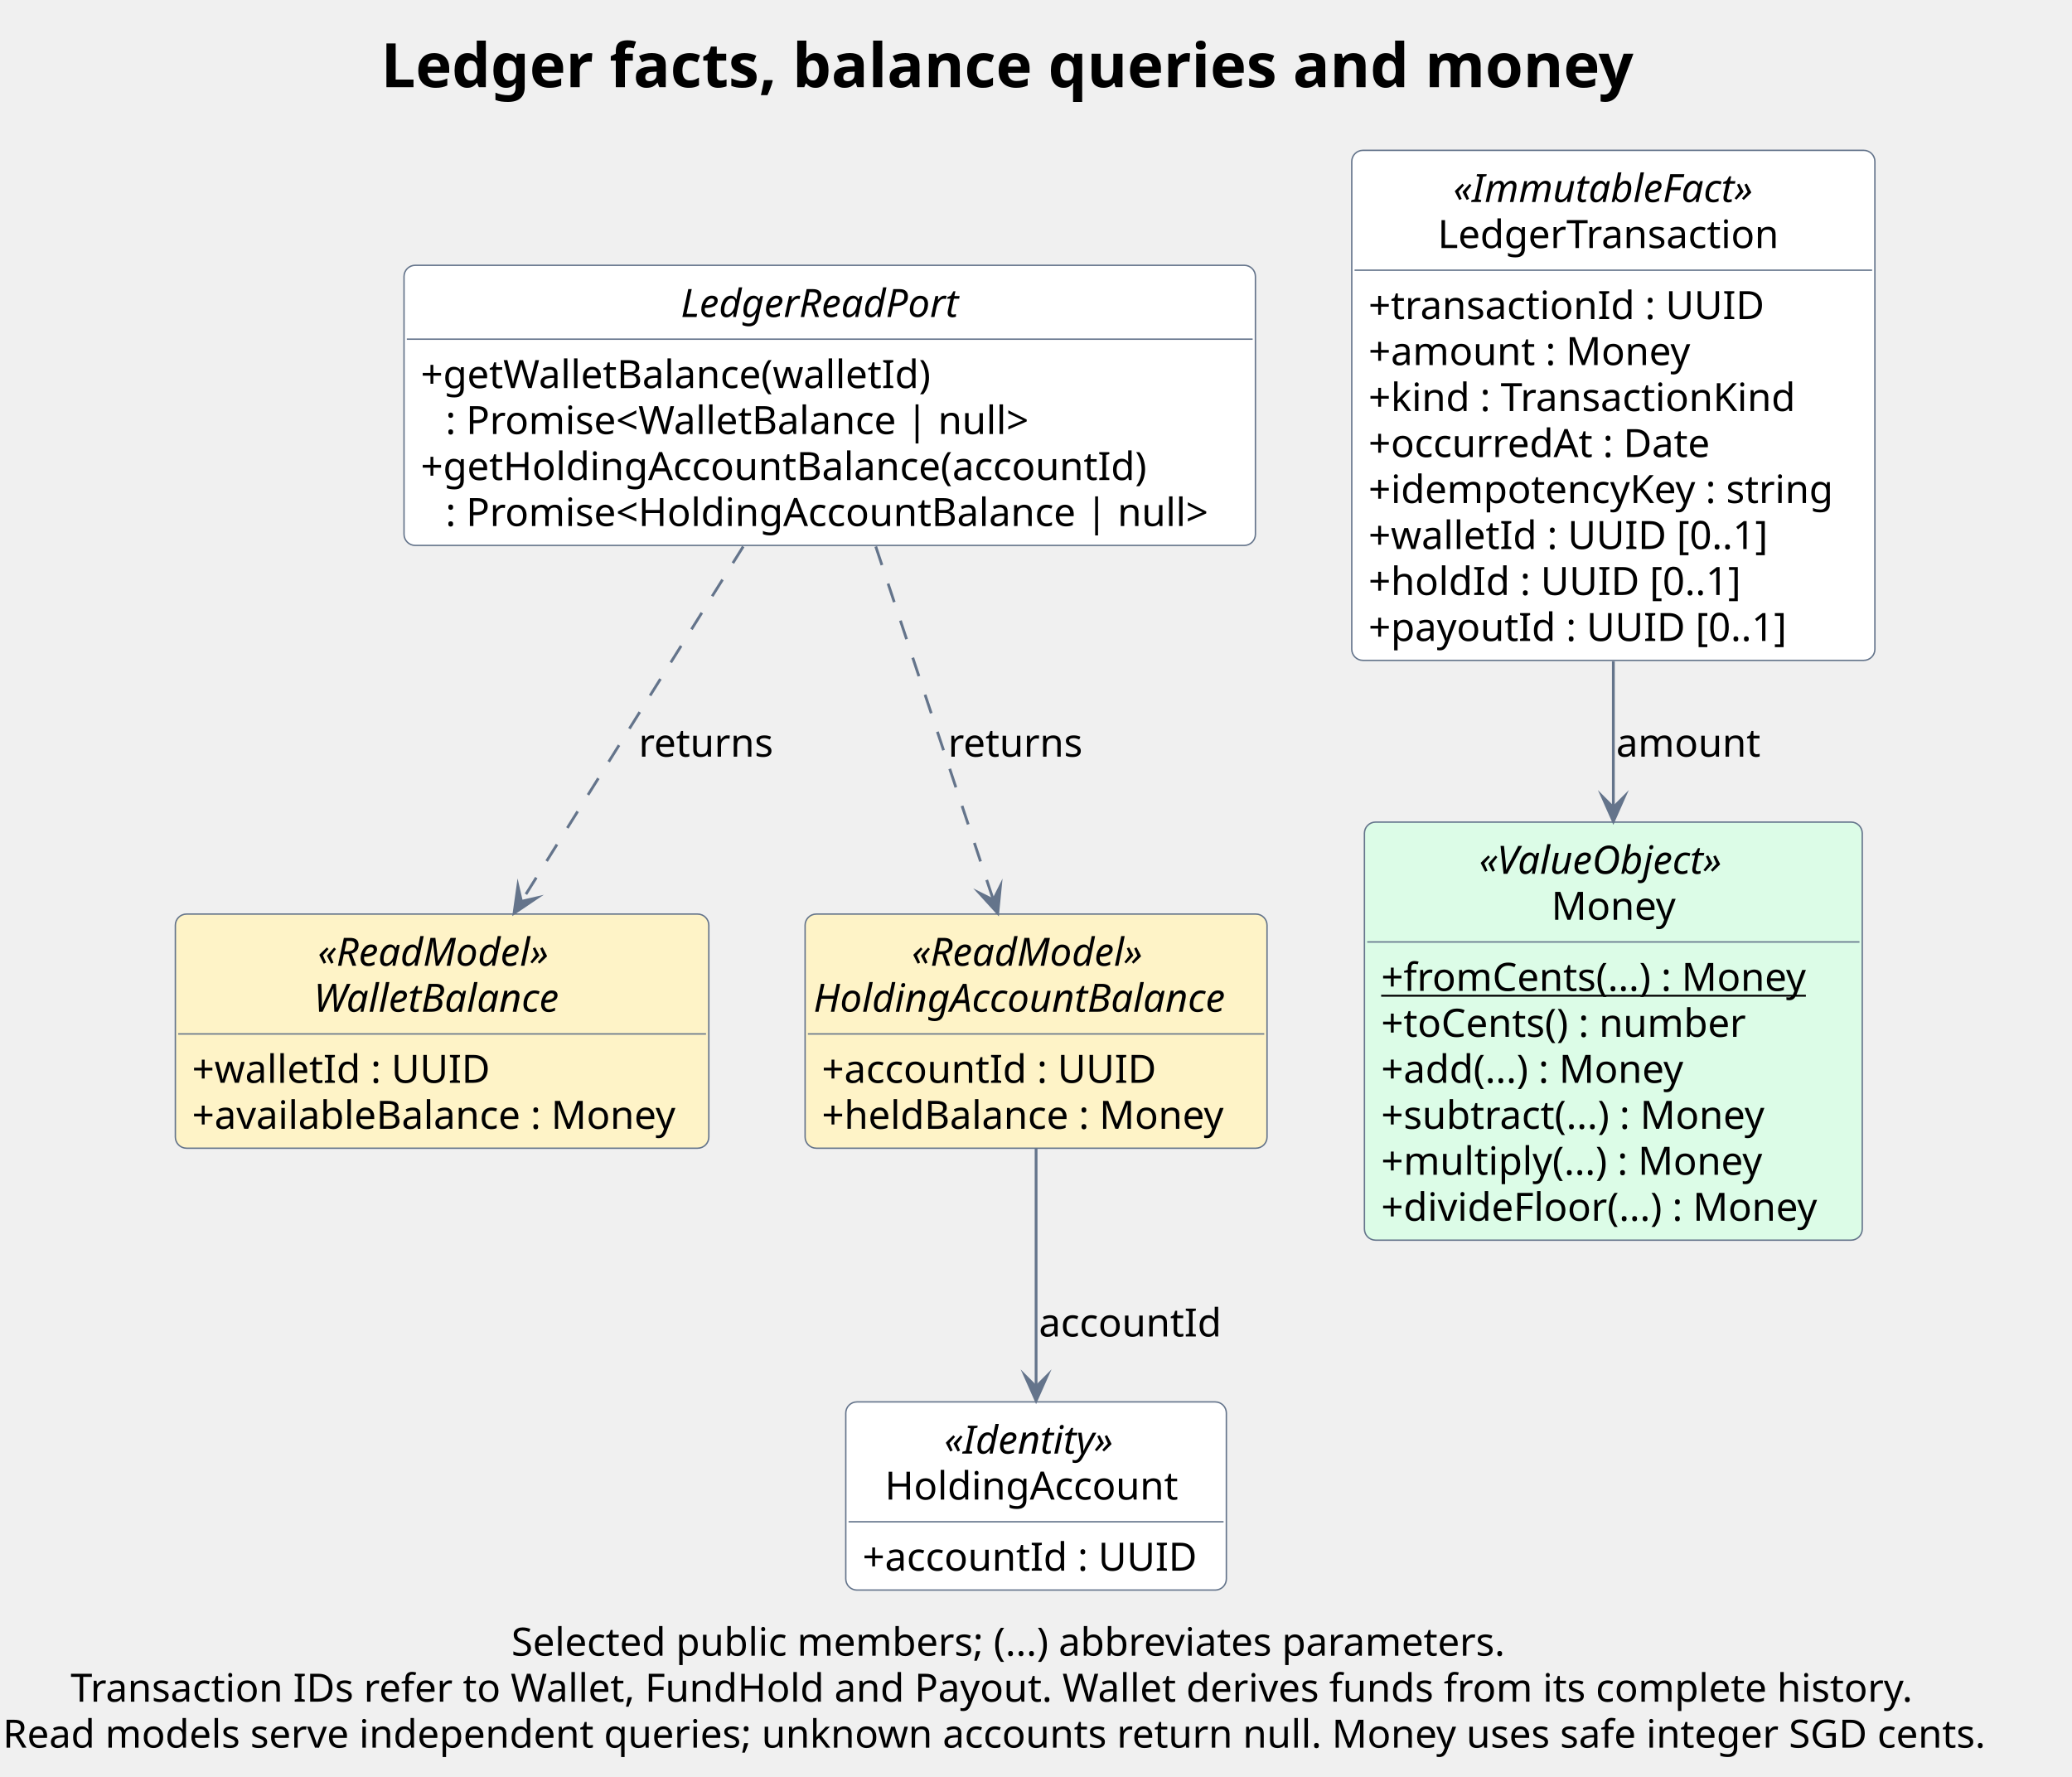
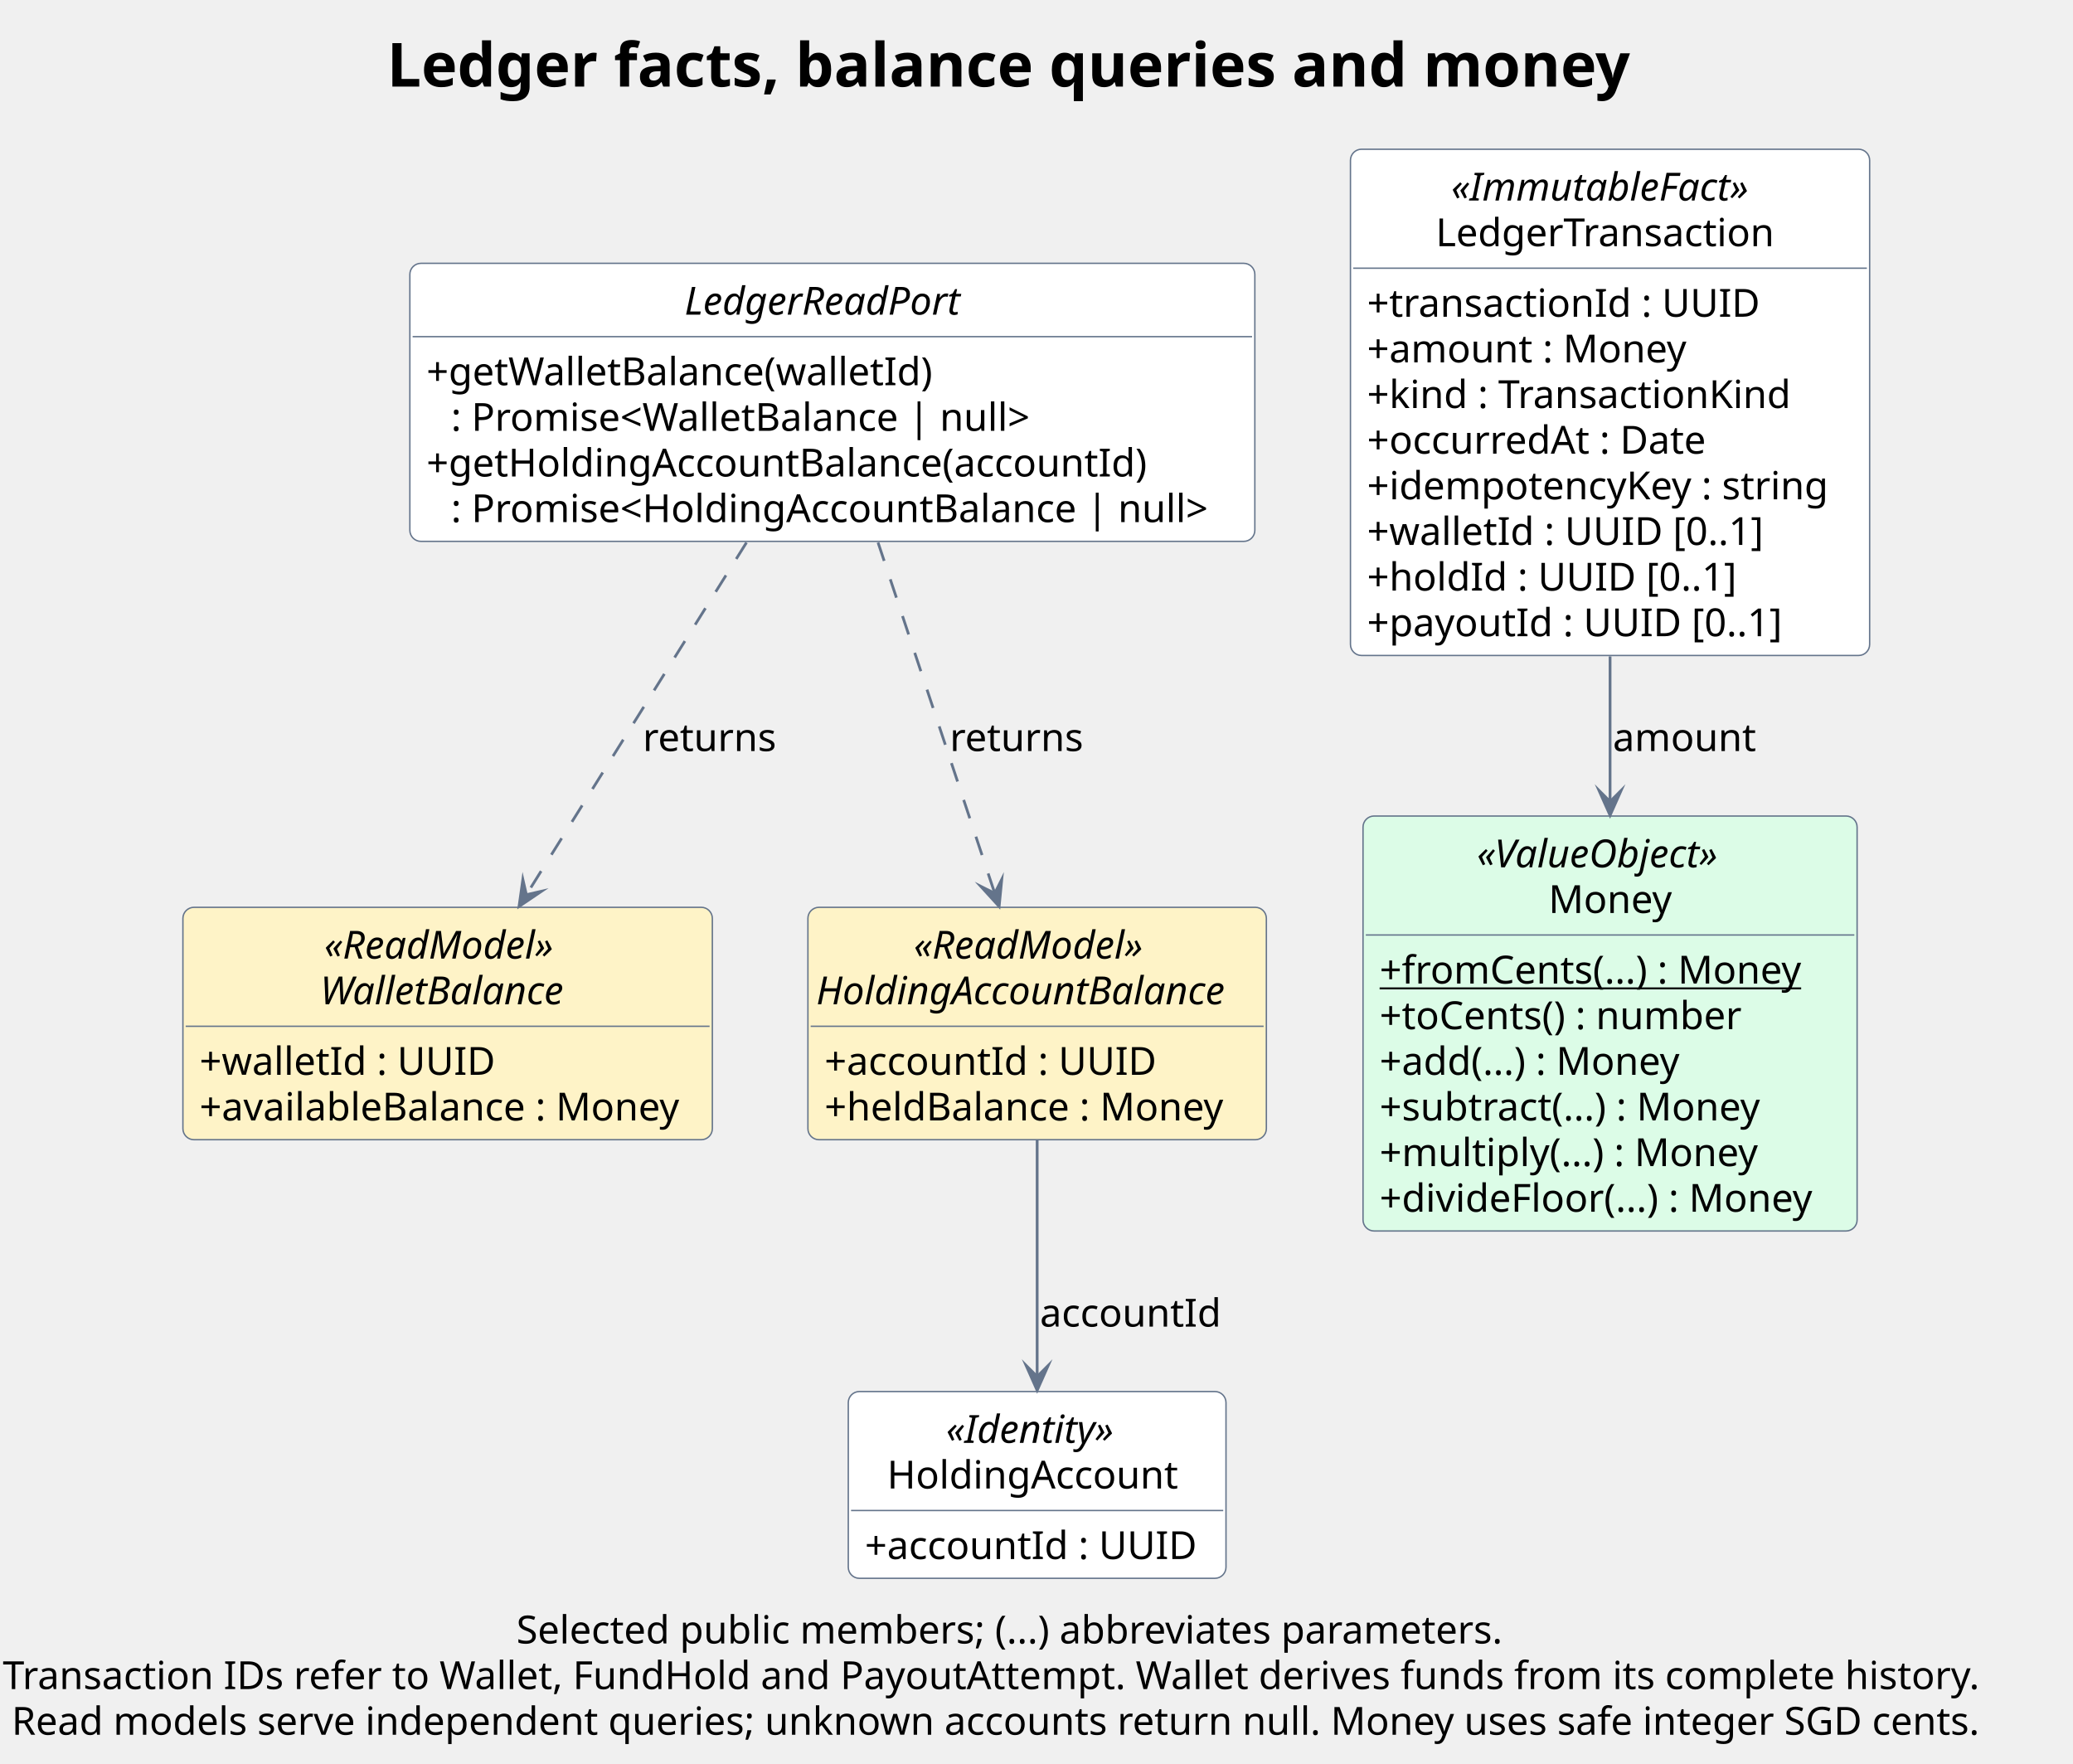
- <svg xmlns="http://www.w3.org/2000/svg" version="1.1" data-diagram-type="CLASS" style="width:743px;height:637px;background:#FFFFFF;" width="743px" height="637px" viewBox="0 0 743 637" zoomAndPan="magnify" preserveAspectRatio="none" contentStyleType="text/css">
+ <svg xmlns="http://www.w3.org/2000/svg" version="1.1" data-diagram-type="CLASS" style="width:749px;height:637px;background:#FFFFFF;" width="749px" height="637px" viewBox="0 0 749 637" zoomAndPan="magnify" preserveAspectRatio="none" contentStyleType="text/css">
  <defs />
  <g font-family="sans-serif" lengthAdjust="spacing">
    <g class="title" data-source-line="1">
-       <text x="136.584" y="31.27" fill="#000" font-size="22" textLength="463.031" font-weight="700">Ledger facts, balance queries and money</text>
+       <text x="139.791" y="31.27" fill="#000" font-size="22" textLength="463.031" font-weight="700">Ledger facts, balance queries and money</text>
    </g>
    <g class="entity" data-qualified-name="LedgerReadPort" id="ent0001" data-source-line="22">
-       <rect x="144.881" y="95.13" width="305.303" height="100.441" fill="#FFF" style="stroke:#64748B;stroke-width:0.5;" rx="4" ry="4" />
-       <text x="244.117" y="113.665" fill="#000" font-size="14" textLength="106.832" font-style="italic">LedgerReadPort</text>
-       <line x1="145.881" y1="121.618" x2="449.184" y2="121.618" style="stroke:#64748B;stroke-width:0.5;" />
-       <text x="150.881" y="139.154" fill="#000" font-size="14" textLength="186.553">+getWalletBalance(walletId)</text>
-       <text x="159.741" y="155.642" fill="#000" font-size="14" textLength="216.856">: Promise&lt;WalletBalance | null&gt;</text>
-       <text x="150.881" y="172.13" fill="#000" font-size="14" textLength="267.777">+getHoldingAccountBalance(accountId)</text>
-       <text x="159.741" y="188.618" fill="#000" font-size="14" textLength="284.443">: Promise&lt;HoldingAccountBalance | null&gt;</text>
+       <rect x="148.087" y="95.13" width="305.303" height="100.441" fill="#FFF" style="stroke:#64748B;stroke-width:0.5;" rx="4" ry="4" />
+       <text x="247.323" y="113.665" fill="#000" font-size="14" textLength="106.832" font-style="italic">LedgerReadPort</text>
+       <line x1="149.087" y1="121.618" x2="452.39" y2="121.618" style="stroke:#64748B;stroke-width:0.5;" />
+       <text x="154.087" y="139.154" fill="#000" font-size="14" textLength="186.553">+getWalletBalance(walletId)</text>
+       <text x="162.947" y="155.642" fill="#000" font-size="14" textLength="216.856">: Promise&lt;WalletBalance | null&gt;</text>
+       <text x="154.087" y="172.13" fill="#000" font-size="14" textLength="267.777">+getHoldingAccountBalance(accountId)</text>
+       <text x="162.947" y="188.618" fill="#000" font-size="14" textLength="284.443">: Promise&lt;HoldingAccountBalance | null&gt;</text>
    </g>
    <g class="entity" data-qualified-name="WalletBalance" id="ent0002" data-source-line="27">
-       <rect x="62.881" y="327.77" width="191.293" height="83.953" fill="#FEF3C7" style="stroke:#64748B;stroke-width:0.5;" rx="4" ry="4" />
-       <text x="113.937" y="346.305" fill="#000" font-size="14" textLength="89.182" font-style="italic">«ReadModel»</text>
-       <text x="112.498" y="362.794" fill="#000" font-size="14" textLength="92.06" font-style="italic">WalletBalance</text>
-       <line x1="63.881" y1="370.747" x2="253.174" y2="370.747" style="stroke:#64748B;stroke-width:0.5;" />
-       <text x="68.881" y="388.282" fill="#000" font-size="14" textLength="110.831">+walletId : UUID</text>
-       <text x="68.881" y="404.77" fill="#000" font-size="14" textLength="179.293">+availableBalance : Money</text>
+       <rect x="66.087" y="327.77" width="191.293" height="83.953" fill="#FEF3C7" style="stroke:#64748B;stroke-width:0.5;" rx="4" ry="4" />
+       <text x="117.143" y="346.305" fill="#000" font-size="14" textLength="89.182" font-style="italic">«ReadModel»</text>
+       <text x="115.704" y="362.794" fill="#000" font-size="14" textLength="92.06" font-style="italic">WalletBalance</text>
+       <line x1="67.087" y1="370.747" x2="256.38" y2="370.747" style="stroke:#64748B;stroke-width:0.5;" />
+       <text x="72.087" y="388.282" fill="#000" font-size="14" textLength="110.831">+walletId : UUID</text>
+       <text x="72.087" y="404.77" fill="#000" font-size="14" textLength="179.293">+availableBalance : Money</text>
    </g>
    <g class="entity" data-qualified-name="HoldingAccountBalance" id="ent0003" data-source-line="32">
-       <rect x="288.701" y="327.77" width="165.646" height="83.953" fill="#FEF3C7" style="stroke:#64748B;stroke-width:0.5;" rx="4" ry="4" />
-       <text x="326.934" y="346.305" fill="#000" font-size="14" textLength="89.182" font-style="italic">«ReadModel»</text>
-       <text x="291.701" y="362.794" fill="#000" font-size="14" textLength="159.646" font-style="italic">HoldingAccountBalance</text>
-       <line x1="289.701" y1="370.747" x2="453.348" y2="370.747" style="stroke:#64748B;stroke-width:0.5;" />
-       <text x="294.701" y="388.282" fill="#000" font-size="14" textLength="124.469">+accountId : UUID</text>
-       <text x="294.701" y="404.77" fill="#000" font-size="14" textLength="149.447">+heldBalance : Money</text>
+       <rect x="291.907" y="327.77" width="165.646" height="83.953" fill="#FEF3C7" style="stroke:#64748B;stroke-width:0.5;" rx="4" ry="4" />
+       <text x="330.14" y="346.305" fill="#000" font-size="14" textLength="89.182" font-style="italic">«ReadModel»</text>
+       <text x="294.907" y="362.794" fill="#000" font-size="14" textLength="159.646" font-style="italic">HoldingAccountBalance</text>
+       <line x1="292.907" y1="370.747" x2="456.554" y2="370.747" style="stroke:#64748B;stroke-width:0.5;" />
+       <text x="297.907" y="388.282" fill="#000" font-size="14" textLength="124.469">+accountId : UUID</text>
+       <text x="297.907" y="404.77" fill="#000" font-size="14" textLength="149.447">+heldBalance : Money</text>
    </g>
    <g class="entity" data-qualified-name="HoldingAccount" id="ent0004" data-source-line="37">
-       <rect x="303.291" y="502.7" width="136.469" height="67.465" fill="#FFF" style="stroke:#64748B;stroke-width:0.5;" rx="4" ry="4" />
-       <text x="338.607" y="521.235" fill="#000" font-size="14" textLength="65.837" font-style="italic">«Identity»</text>
-       <text x="317.313" y="537.724" fill="#000" font-size="14" textLength="108.425">HoldingAccount</text>
-       <line x1="304.291" y1="545.677" x2="438.76" y2="545.677" style="stroke:#64748B;stroke-width:0.5;" />
-       <text x="309.291" y="563.212" fill="#000" font-size="14" textLength="124.469">+accountId : UUID</text>
+       <rect x="306.497" y="502.7" width="136.469" height="67.465" fill="#FFF" style="stroke:#64748B;stroke-width:0.5;" rx="4" ry="4" />
+       <text x="341.813" y="521.235" fill="#000" font-size="14" textLength="65.837" font-style="italic">«Identity»</text>
+       <text x="320.519" y="537.724" fill="#000" font-size="14" textLength="108.425">HoldingAccount</text>
+       <line x1="307.497" y1="545.677" x2="441.966" y2="545.677" style="stroke:#64748B;stroke-width:0.5;" />
+       <text x="312.497" y="563.212" fill="#000" font-size="14" textLength="124.469">+accountId : UUID</text>
    </g>
    <g class="entity" data-qualified-name="LedgerTransaction" id="ent0005" data-source-line="41">
-       <rect x="484.731" y="53.91" width="187.588" height="182.883" fill="#FFF" style="stroke:#64748B;stroke-width:0.5;" rx="4" ry="4" />
-       <text x="521.124" y="72.445" fill="#000" font-size="14" textLength="114.803" font-style="italic">«ImmutableFact»</text>
-       <text x="515.552" y="88.934" fill="#000" font-size="14" textLength="125.945">LedgerTransaction</text>
-       <line x1="485.731" y1="96.887" x2="671.319" y2="96.887" style="stroke:#64748B;stroke-width:0.5;" />
-       <text x="490.731" y="114.422" fill="#000" font-size="14" textLength="147.178">+transactionId : UUID</text>
-       <text x="490.731" y="130.91" fill="#000" font-size="14" textLength="120.894">+amount : Money</text>
-       <text x="490.731" y="147.398" fill="#000" font-size="14" textLength="164.445">+kind : TransactionKind</text>
-       <text x="490.731" y="163.887" fill="#000" font-size="14" textLength="130.266">+occurredAt : Date</text>
-       <text x="490.731" y="180.375" fill="#000" font-size="14" textLength="175.588">+idempotencyKey : string</text>
-       <text x="490.731" y="196.863" fill="#000" font-size="14" textLength="150.931">+walletId : UUID [0..1]</text>
-       <text x="490.731" y="213.352" fill="#000" font-size="14" textLength="141.429">+holdId : UUID [0..1]</text>
-       <text x="490.731" y="229.84" fill="#000" font-size="14" textLength="157.664">+payoutId : UUID [0..1]</text>
+       <rect x="487.937" y="53.91" width="187.588" height="182.883" fill="#FFF" style="stroke:#64748B;stroke-width:0.5;" rx="4" ry="4" />
+       <text x="524.33" y="72.445" fill="#000" font-size="14" textLength="114.803" font-style="italic">«ImmutableFact»</text>
+       <text x="518.758" y="88.934" fill="#000" font-size="14" textLength="125.945">LedgerTransaction</text>
+       <line x1="488.937" y1="96.887" x2="674.525" y2="96.887" style="stroke:#64748B;stroke-width:0.5;" />
+       <text x="493.937" y="114.422" fill="#000" font-size="14" textLength="147.178">+transactionId : UUID</text>
+       <text x="493.937" y="130.91" fill="#000" font-size="14" textLength="120.894">+amount : Money</text>
+       <text x="493.937" y="147.398" fill="#000" font-size="14" textLength="164.445">+kind : TransactionKind</text>
+       <text x="493.937" y="163.887" fill="#000" font-size="14" textLength="130.266">+occurredAt : Date</text>
+       <text x="493.937" y="180.375" fill="#000" font-size="14" textLength="175.588">+idempotencyKey : string</text>
+       <text x="493.937" y="196.863" fill="#000" font-size="14" textLength="150.931">+walletId : UUID [0..1]</text>
+       <text x="493.937" y="213.352" fill="#000" font-size="14" textLength="141.429">+holdId : UUID [0..1]</text>
+       <text x="493.937" y="229.84" fill="#000" font-size="14" textLength="157.664">+payoutId : UUID [0..1]</text>
    </g>
    <g class="entity" data-qualified-name="Money" id="ent0006" data-source-line="52">
-       <rect x="489.271" y="294.79" width="178.517" height="149.906" fill="#DCFCE7" style="stroke:#64748B;stroke-width:0.5;" rx="4" ry="4" />
-       <text x="530.408" y="313.325" fill="#000" font-size="14" textLength="96.243" font-style="italic">«ValueObject»</text>
-       <text x="556.299" y="329.814" fill="#000" font-size="14" textLength="44.461">Money</text>
-       <line x1="490.271" y1="337.767" x2="666.788" y2="337.767" style="stroke:#64748B;stroke-width:0.5;" />
-       <text x="495.271" y="355.302" fill="#000" font-size="14" textLength="162.367" text-decoration="underline">+fromCents(...) : Money</text>
-       <text x="495.271" y="371.79" fill="#000" font-size="14" textLength="138.694">+toCents() : number</text>
-       <text x="495.271" y="388.278" fill="#000" font-size="14" textLength="116.628">+add(...) : Money</text>
-       <text x="495.271" y="404.767" fill="#000" font-size="14" textLength="147.014">+subtract(...) : Money</text>
-       <text x="495.271" y="421.255" fill="#000" font-size="14" textLength="146.535">+multiply(...) : Money</text>
-       <text x="495.271" y="437.743" fill="#000" font-size="14" textLength="166.517">+divideFloor(...) : Money</text>
+       <rect x="492.477" y="294.79" width="178.517" height="149.906" fill="#DCFCE7" style="stroke:#64748B;stroke-width:0.5;" rx="4" ry="4" />
+       <text x="533.614" y="313.325" fill="#000" font-size="14" textLength="96.243" font-style="italic">«ValueObject»</text>
+       <text x="559.505" y="329.814" fill="#000" font-size="14" textLength="44.461">Money</text>
+       <line x1="493.477" y1="337.767" x2="669.994" y2="337.767" style="stroke:#64748B;stroke-width:0.5;" />
+       <text x="498.477" y="355.302" fill="#000" font-size="14" textLength="162.367" text-decoration="underline">+fromCents(...) : Money</text>
+       <text x="498.477" y="371.79" fill="#000" font-size="14" textLength="138.694">+toCents() : number</text>
+       <text x="498.477" y="388.278" fill="#000" font-size="14" textLength="116.628">+add(...) : Money</text>
+       <text x="498.477" y="404.767" fill="#000" font-size="14" textLength="147.014">+subtract(...) : Money</text>
+       <text x="498.477" y="421.255" fill="#000" font-size="14" textLength="146.535">+multiply(...) : Money</text>
+       <text x="498.477" y="437.743" fill="#000" font-size="14" textLength="166.517">+divideFloor(...) : Money</text>
    </g>
    <g class="link" data-entity-1="ent0001" data-entity-2="ent0002" id="lnk7" data-source-line="61" data-link-type="dependency">
-       <path d="M266.511,195.98 C241.781,235.54 210.221,286.03 186.981,323.22" style="stroke:#64748B;stroke-width:1;stroke-dasharray:7,7;" fill="none" id="LedgerReadPort-to-WalletBalance" codeLine="61" />
-       <polygon points="184.331,327.46,192.493,321.948,186.981,323.22,185.708,317.708,184.331,327.46" fill="#64748B" style="stroke:#64748B;stroke-width:1;stroke-linejoin:miter;stroke-miterlimit:10;" />
-       <text x="229.031" y="271.325" fill="#000" font-size="14" textLength="49.007">returns</text>
+       <path d="M269.717,195.98 C244.987,235.54 213.427,286.03 190.187,323.22" style="stroke:#64748B;stroke-width:1;stroke-dasharray:7,7;" fill="none" id="LedgerReadPort-to-WalletBalance" codeLine="61" />
+       <polygon points="187.537,327.46,195.699,321.948,190.187,323.22,188.914,317.708,187.537,327.46" fill="#64748B" style="stroke:#64748B;stroke-width:1;stroke-linejoin:miter;stroke-miterlimit:10;" />
+       <text x="232.237" y="271.325" fill="#000" font-size="14" textLength="49.007">returns</text>
    </g>
    <g class="link" data-entity-1="ent0001" data-entity-2="ent0003" id="lnk8" data-source-line="62" data-link-type="dependency">
-       <path d="M314.041,195.98 C327.201,235.54 343.843,285.526 356.213,322.716" style="stroke:#64748B;stroke-width:1;stroke-dasharray:7,7;" fill="none" id="LedgerReadPort-to-HoldingAccountBalance" codeLine="62" />
-       <polygon points="357.791,327.46,358.746,317.658,356.213,322.716,351.155,320.183,357.791,327.46" fill="#64748B" style="stroke:#64748B;stroke-width:1;stroke-linejoin:miter;stroke-miterlimit:10;" />
-       <text x="339.961" y="271.325" fill="#000" font-size="14" textLength="49.007">returns</text>
+       <path d="M317.247,195.98 C330.407,235.54 347.049,285.526 359.419,322.716" style="stroke:#64748B;stroke-width:1;stroke-dasharray:7,7;" fill="none" id="LedgerReadPort-to-HoldingAccountBalance" codeLine="62" />
+       <polygon points="360.997,327.46,361.952,317.658,359.419,322.716,354.361,320.183,360.997,327.46" fill="#64748B" style="stroke:#64748B;stroke-width:1;stroke-linejoin:miter;stroke-miterlimit:10;" />
+       <text x="343.167" y="271.325" fill="#000" font-size="14" textLength="49.007">returns</text>
    </g>
    <g class="link" data-entity-1="ent0003" data-entity-2="ent0004" id="lnk9" data-source-line="63" data-link-type="dependency">
-       <path d="M371.531,411.87 C371.531,439.79 371.531,471.22 371.531,497.27" style="stroke:#64748B;stroke-width:1;" fill="none" id="HoldingAccountBalance-to-HoldingAccount" codeLine="63" />
-       <polygon points="371.531,502.27,375.531,493.27,371.531,497.27,367.531,493.27,371.531,502.27" fill="#64748B" style="stroke:#64748B;stroke-width:1;stroke-linejoin:miter;stroke-miterlimit:10;" />
-       <text x="372.531" y="479.235" fill="#000" font-size="14" textLength="66.131">accountId</text>
+       <path d="M374.737,411.87 C374.737,439.79 374.737,471.22 374.737,497.27" style="stroke:#64748B;stroke-width:1;" fill="none" id="HoldingAccountBalance-to-HoldingAccount" codeLine="63" />
+       <polygon points="374.737,502.27,378.737,493.27,374.737,497.27,370.737,493.27,374.737,502.27" fill="#64748B" style="stroke:#64748B;stroke-width:1;stroke-linejoin:miter;stroke-miterlimit:10;" />
+       <text x="375.737" y="479.235" fill="#000" font-size="14" textLength="66.131">accountId</text>
    </g>
    <g class="link" data-entity-1="ent0005" data-entity-2="ent0006" id="lnk10" data-source-line="64" data-link-type="dependency">
-       <path d="M578.531,237.12 C578.531,256.22 578.531,271.15 578.531,289.55" style="stroke:#64748B;stroke-width:1;" fill="none" id="LedgerTransaction-to-Money" codeLine="64" />
-       <polygon points="578.531,294.55,582.531,285.55,578.531,289.55,574.531,285.55,578.531,294.55" fill="#64748B" style="stroke:#64748B;stroke-width:1;stroke-linejoin:miter;stroke-miterlimit:10;" />
-       <text x="579.531" y="271.325" fill="#000" font-size="14" textLength="52.015">amount</text>
+       <path d="M581.737,237.12 C581.737,256.22 581.737,271.15 581.737,289.55" style="stroke:#64748B;stroke-width:1;" fill="none" id="LedgerTransaction-to-Money" codeLine="64" />
+       <polygon points="581.737,294.55,585.737,285.55,581.737,289.55,577.737,285.55,581.737,294.55" fill="#64748B" style="stroke:#64748B;stroke-width:1;stroke-linejoin:miter;stroke-miterlimit:10;" />
+       <text x="582.737" y="271.325" fill="#000" font-size="14" textLength="52.015">amount</text>
    </g>
    <g class="caption" data-source-line="69">
-       <text x="183.373" y="593.7" fill="#000" font-size="14" textLength="369.455">Selected public members; (...) abbreviates parameters.</text>
-       <text x="25.319" y="610.188" fill="#000" font-size="14" textLength="685.563">Transaction IDs refer to Wallet, FundHold and Payout. Wallet derives funds from its complete history.</text>
-       <text x="1" y="626.677" fill="#000" font-size="14" textLength="734.2">Read models serve independent queries; unknown accounts return null. Money uses safe integer SGD cents.</text>
+       <text x="186.579" y="593.7" fill="#000" font-size="14" textLength="369.455">Selected public members; (...) abbreviates parameters.</text>
+       <text x="1" y="610.188" fill="#000" font-size="14" textLength="740.612">Transaction IDs refer to Wallet, FundHold and PayoutAttempt. Wallet derives funds from its complete history.</text>
+       <text x="4.206" y="626.677" fill="#000" font-size="14" textLength="734.2">Read models serve independent queries; unknown accounts return null. Money uses safe integer SGD cents.</text>
    </g>
  </g>
</svg>
